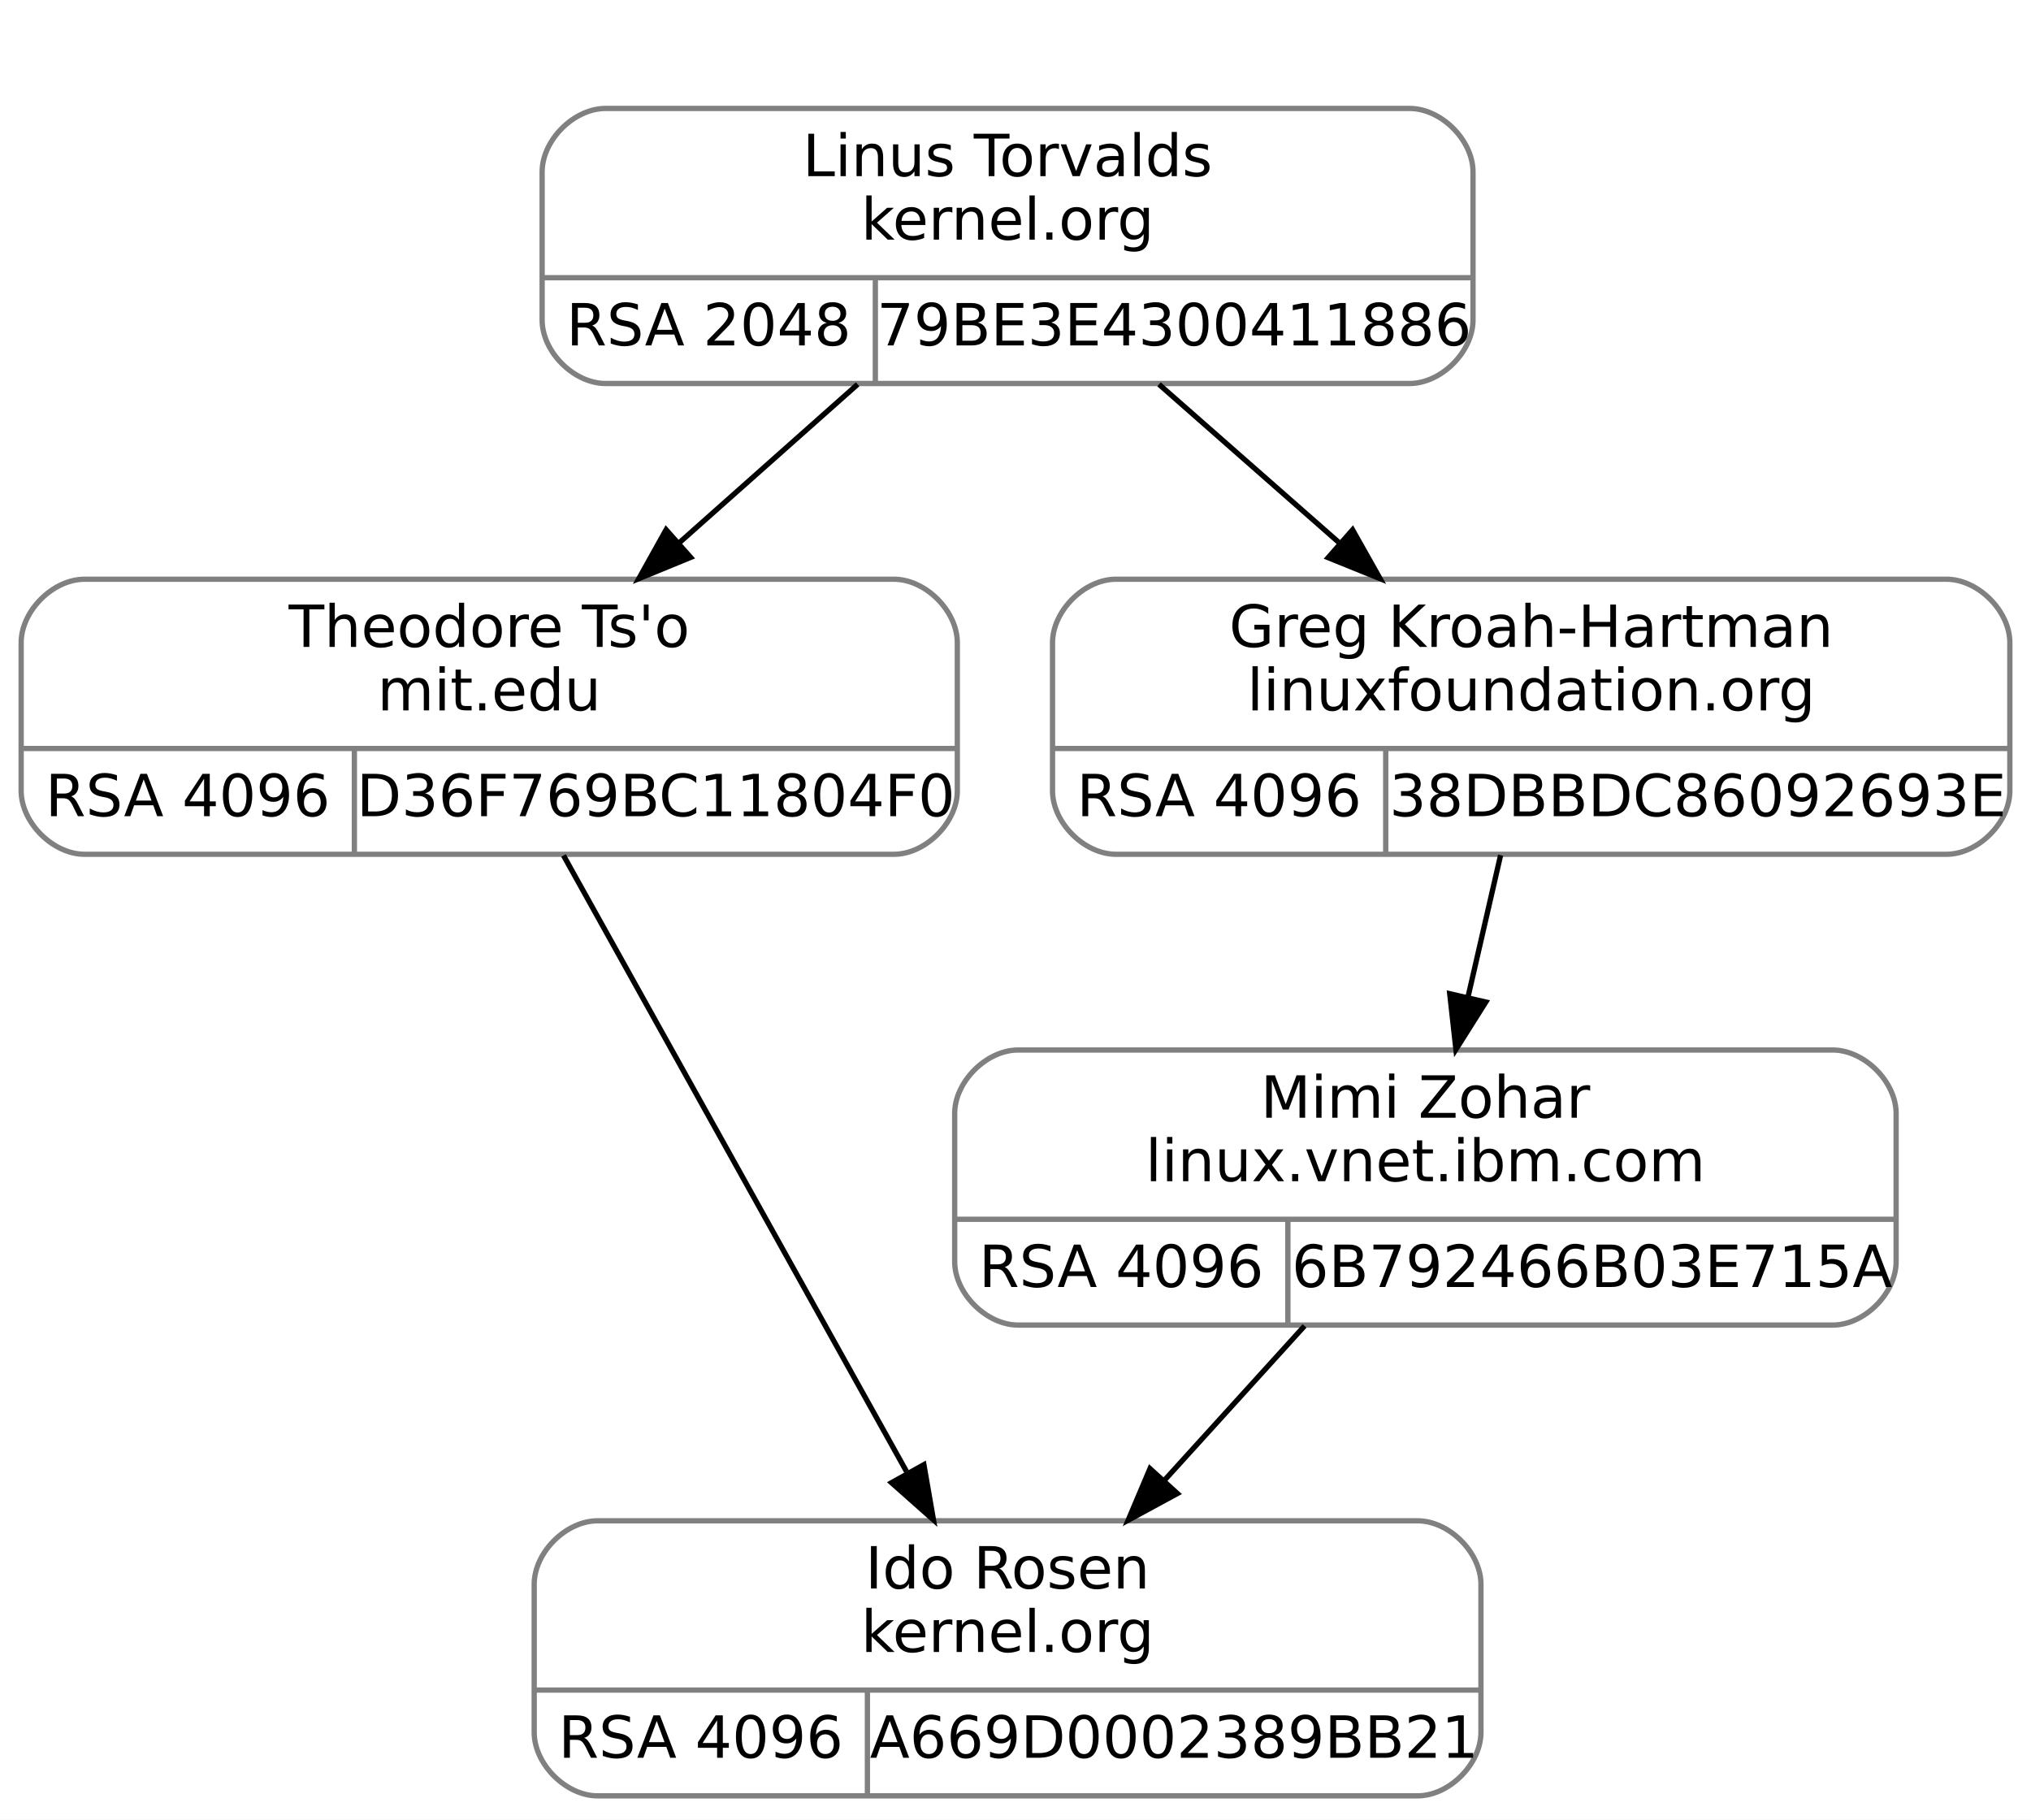
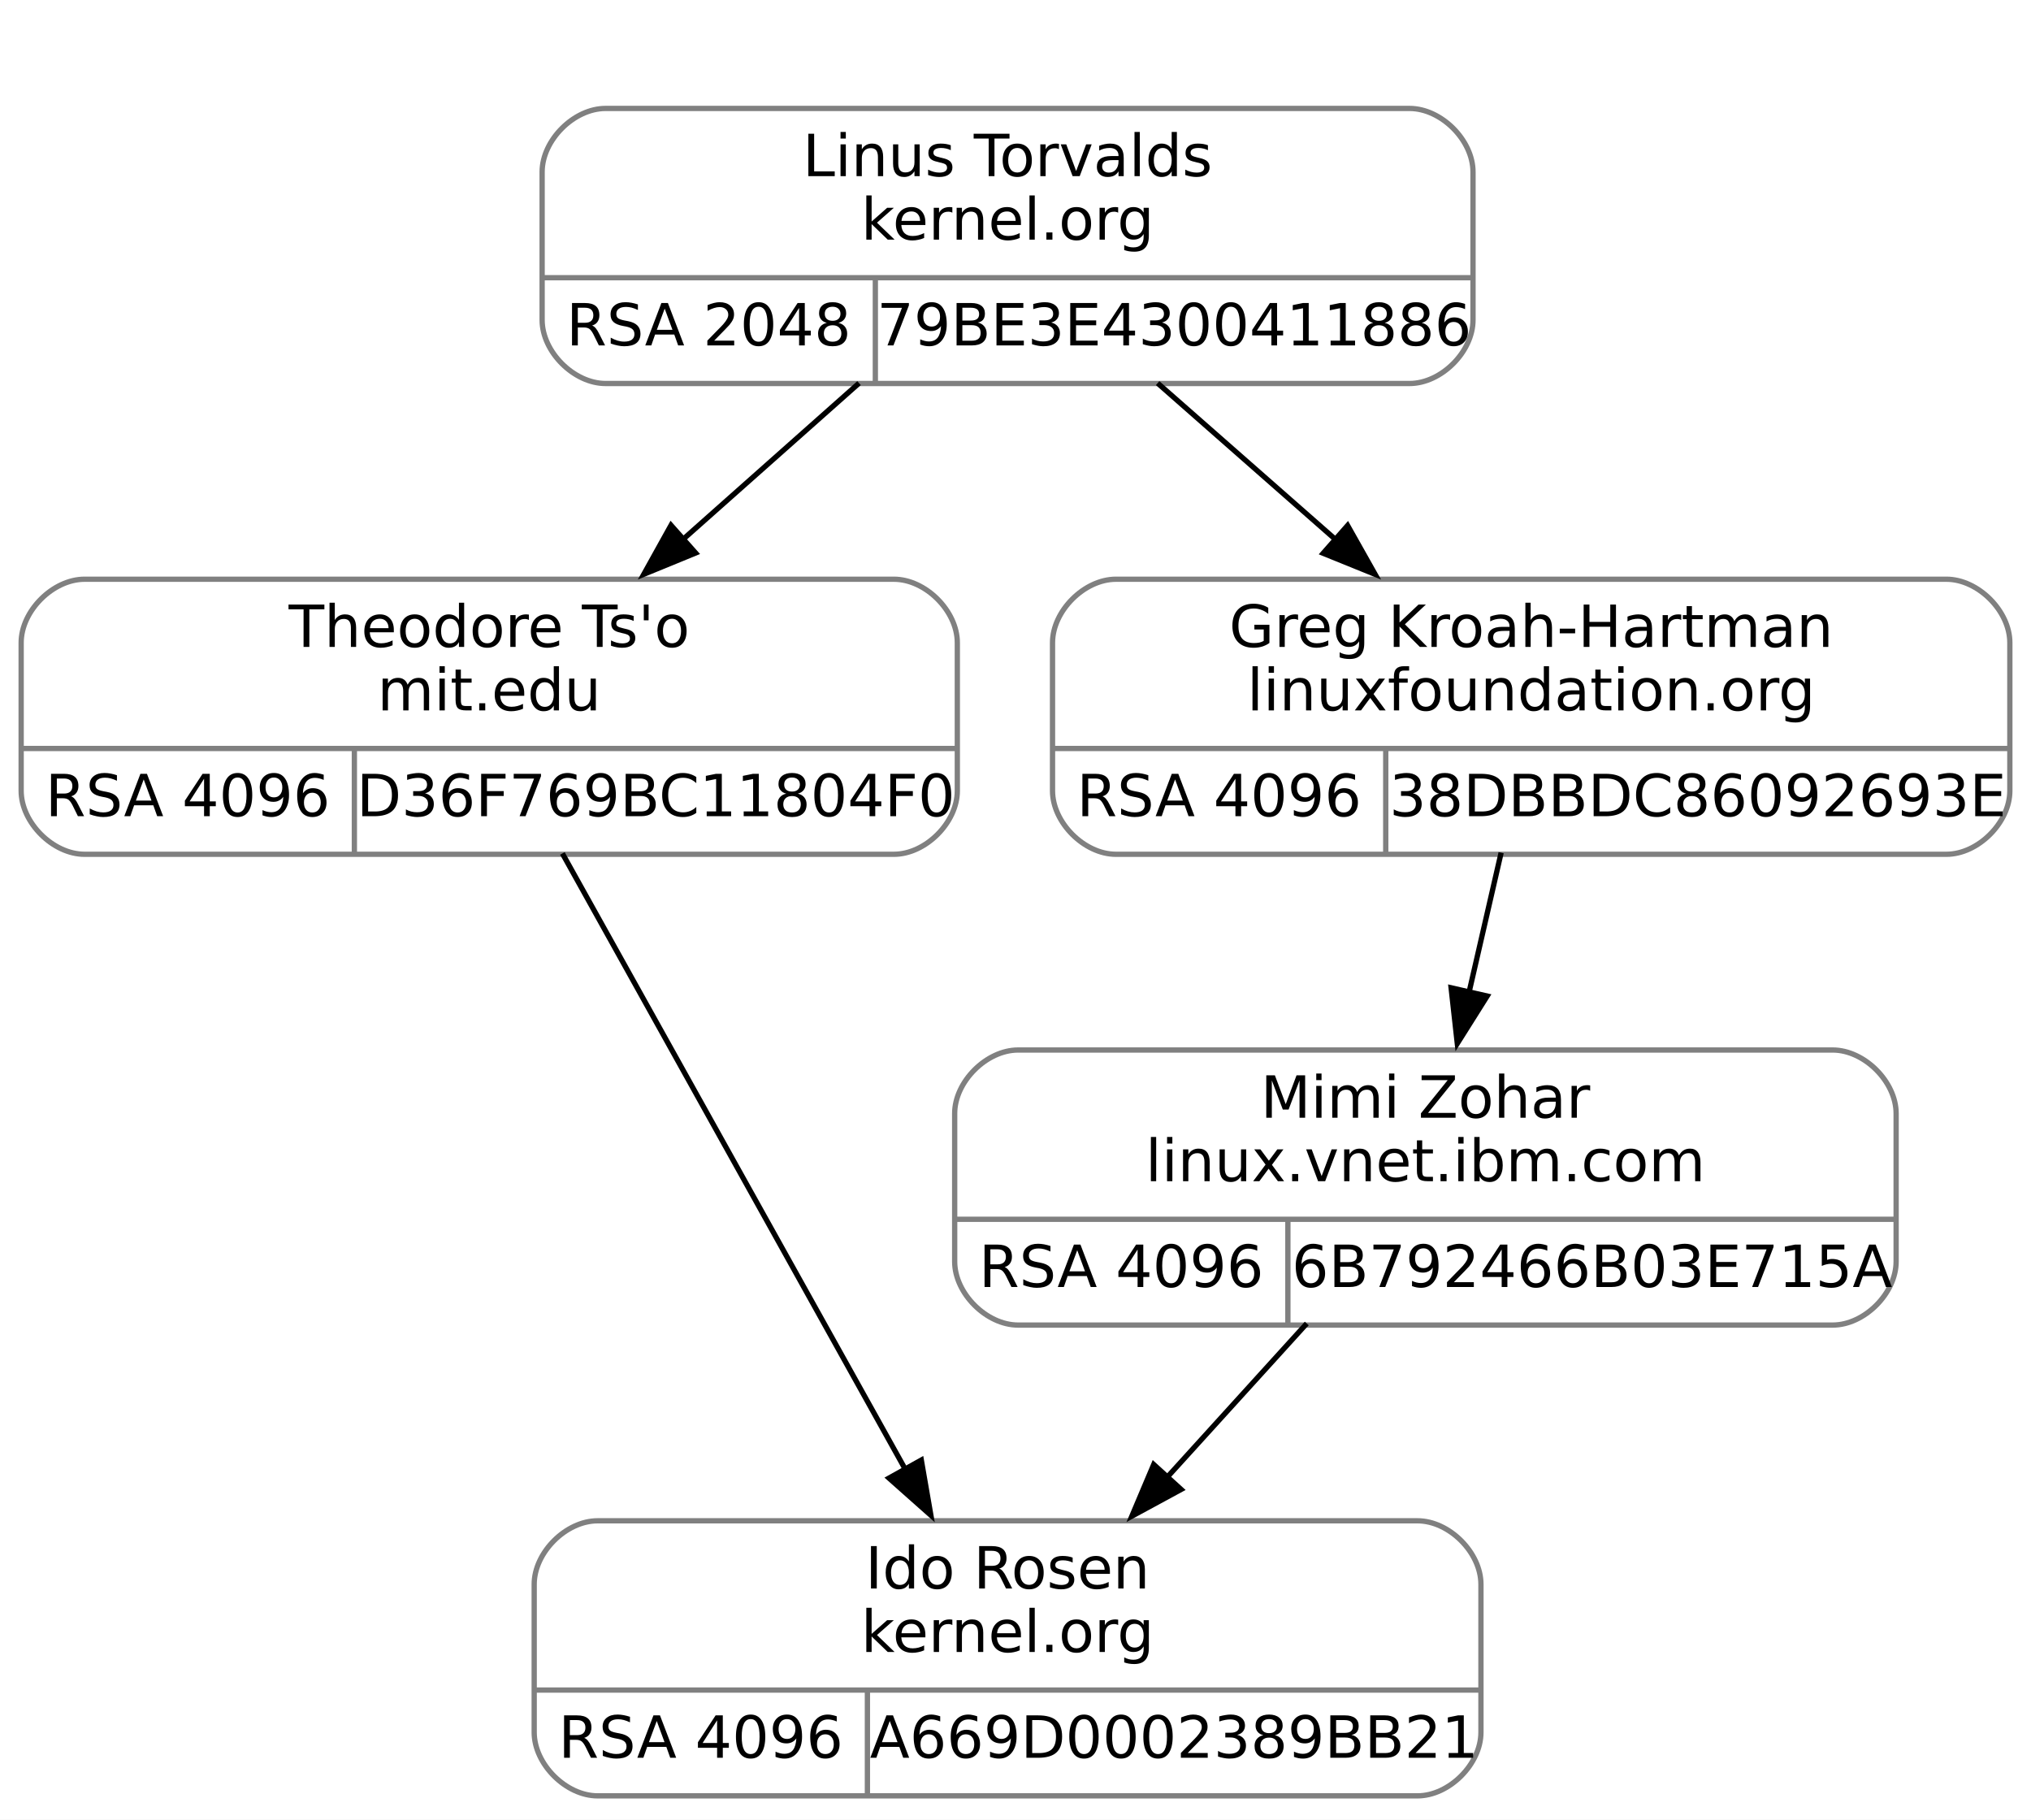
<svg xmlns="http://www.w3.org/2000/svg" width="384pt" height="344pt" viewBox="0.00 0.00 384.00 344.00">
  <g id="graph0" class="graph" transform="scale(1 1) rotate(0) translate(4 340)">
-     <polygon fill="white" stroke="transparent" points="-4,4 -4,-340 380,-340 380,4 -4,4" />
+     <polygon fill="white" stroke="none" points="-4,4 -4,-340 380,-340 380,4 -4,4" />
    <g id="clust1" class="cluster">
      <polygon fill="none" stroke="white" points="90.5,-259 90.5,-328 282.5,-328 282.5,-259 90.5,-259" />
    </g>
    <g id="node1" class="node">
      <path fill="none" stroke="gray" d="M12,-178.5C12,-178.5 165,-178.5 165,-178.5 171,-178.5 177,-184.5 177,-190.5 177,-190.5 177,-218.5 177,-218.5 177,-224.5 171,-230.5 165,-230.5 165,-230.5 12,-230.5 12,-230.5 6,-230.5 0,-224.5 0,-218.5 0,-218.5 0,-190.5 0,-190.5 0,-184.5 6,-178.5 12,-178.5" />
      <text text-anchor="middle" x="88.5" y="-217.7" font-family="droid sans,dejavu sans,helvetica" font-size="11.00">Theodore Ts'o</text>
      <text text-anchor="middle" x="88.5" y="-205.7" font-family="droid sans,dejavu sans,helvetica" font-size="11.00">mit.edu</text>
-       <polyline fill="none" stroke="gray" points="0,-198.5 177,-198.5 " />
+       <polyline fill="none" stroke="gray" points="0,-198.5 177,-198.5" />
      <text text-anchor="middle" x="31.5" y="-185.7" font-family="droid sans,dejavu sans,helvetica" font-size="11.00">RSA 4096</text>
-       <polyline fill="none" stroke="gray" points="63,-178.5 63,-198.5 " />
+       <polyline fill="none" stroke="gray" points="63,-178.5 63,-198.5" />
      <text text-anchor="middle" x="120" y="-185.7" font-family="droid sans,dejavu sans,helvetica" font-size="11.00">D36F769BC11804F0</text>
    </g>
    <g id="node3" class="node">
      <path fill="none" stroke="gray" d="M109,-0.5C109,-0.5 264,-0.5 264,-0.5 270,-0.5 276,-6.5 276,-12.5 276,-12.5 276,-40.5 276,-40.5 276,-46.5 270,-52.5 264,-52.5 264,-52.5 109,-52.5 109,-52.5 103,-52.5 97,-46.5 97,-40.5 97,-40.5 97,-12.5 97,-12.5 97,-6.5 103,-0.5 109,-0.5" />
      <text text-anchor="middle" x="186.5" y="-39.7" font-family="droid sans,dejavu sans,helvetica" font-size="11.00">Ido Rosen</text>
      <text text-anchor="middle" x="186.5" y="-27.7" font-family="droid sans,dejavu sans,helvetica" font-size="11.00">kernel.org</text>
-       <polyline fill="none" stroke="gray" points="97,-20.5 276,-20.5 " />
+       <polyline fill="none" stroke="gray" points="97,-20.5 276,-20.5" />
      <text text-anchor="middle" x="128.5" y="-7.7" font-family="droid sans,dejavu sans,helvetica" font-size="11.00">RSA 4096</text>
-       <polyline fill="none" stroke="gray" points="160,-0.5 160,-20.5 " />
+       <polyline fill="none" stroke="gray" points="160,-0.5 160,-20.5" />
      <text text-anchor="middle" x="218" y="-7.7" font-family="droid sans,dejavu sans,helvetica" font-size="11.00">A669D0002389BB21</text>
    </g>
    <g id="edge2" class="edge">
-       <path fill="none" stroke="black" d="M102.54,-178.28C119.57,-147.7 148.35,-96.01 167.39,-61.82" />
-       <polygon fill="black" stroke="black" points="170.68,-63.11 172.49,-52.67 164.56,-59.7 170.68,-63.11" />
+       <path fill="none" stroke="black" d="M102.33,-178.66C119.26,-148.26 148.02,-96.61 167.14,-62.27" />
+       <polygon fill="black" stroke="black" points="170.19,-63.98 172,-53.54 164.08,-60.57 170.19,-63.98" />
    </g>
    <g id="node2" class="node">
      <path fill="none" stroke="gray" d="M110.5,-267.5C110.5,-267.5 262.5,-267.5 262.5,-267.5 268.5,-267.5 274.5,-273.5 274.5,-279.5 274.5,-279.5 274.5,-307.5 274.5,-307.5 274.5,-313.5 268.5,-319.5 262.5,-319.5 262.5,-319.5 110.5,-319.5 110.5,-319.5 104.5,-319.5 98.5,-313.5 98.5,-307.5 98.5,-307.5 98.5,-279.5 98.5,-279.5 98.5,-273.5 104.5,-267.5 110.5,-267.5" />
      <text text-anchor="middle" x="186.5" y="-306.7" font-family="droid sans,dejavu sans,helvetica" font-size="11.00">Linus Torvalds</text>
      <text text-anchor="middle" x="186.5" y="-294.7" font-family="droid sans,dejavu sans,helvetica" font-size="11.00">kernel.org</text>
-       <polyline fill="none" stroke="gray" points="98.5,-287.5 274.5,-287.5 " />
+       <polyline fill="none" stroke="gray" points="98.5,-287.5 274.5,-287.5" />
      <text text-anchor="middle" x="130" y="-274.7" font-family="droid sans,dejavu sans,helvetica" font-size="11.00">RSA 2048</text>
-       <polyline fill="none" stroke="gray" points="161.5,-267.5 161.5,-287.5 " />
+       <polyline fill="none" stroke="gray" points="161.5,-267.5 161.5,-287.5" />
      <text text-anchor="middle" x="218" y="-274.7" font-family="droid sans,dejavu sans,helvetica" font-size="11.00">79BE3E4300411886</text>
    </g>
    <g id="edge1" class="edge">
-       <path fill="none" stroke="black" d="M158.15,-267.34C147.59,-257.96 135.46,-247.19 124.31,-237.29" />
-       <polygon fill="black" stroke="black" points="126.58,-234.63 116.78,-230.61 121.94,-239.86 126.58,-234.63" />
+       <path fill="none" stroke="black" d="M158.42,-267.57C148.06,-258.38 136.18,-247.82 125.17,-238.06" />
+       <polygon fill="black" stroke="black" points="127.52,-235.46 117.72,-231.44 122.87,-240.7 127.52,-235.46" />
    </g>
    <g id="node4" class="node">
      <path fill="none" stroke="gray" d="M207,-178.5C207,-178.5 364,-178.5 364,-178.5 370,-178.5 376,-184.5 376,-190.5 376,-190.5 376,-218.5 376,-218.5 376,-224.5 370,-230.5 364,-230.5 364,-230.5 207,-230.5 207,-230.5 201,-230.5 195,-224.5 195,-218.5 195,-218.5 195,-190.5 195,-190.5 195,-184.5 201,-178.5 207,-178.5" />
      <text text-anchor="middle" x="285.5" y="-217.7" font-family="droid sans,dejavu sans,helvetica" font-size="11.00">Greg Kroah-Hartman</text>
      <text text-anchor="middle" x="285.5" y="-205.7" font-family="droid sans,dejavu sans,helvetica" font-size="11.00">linuxfoundation.org</text>
-       <polyline fill="none" stroke="gray" points="195,-198.5 376,-198.5 " />
+       <polyline fill="none" stroke="gray" points="195,-198.5 376,-198.5" />
      <text text-anchor="middle" x="226.5" y="-185.7" font-family="droid sans,dejavu sans,helvetica" font-size="11.00">RSA 4096</text>
-       <polyline fill="none" stroke="gray" points="258,-178.5 258,-198.5 " />
+       <polyline fill="none" stroke="gray" points="258,-178.5 258,-198.5" />
      <text text-anchor="middle" x="317" y="-185.7" font-family="droid sans,dejavu sans,helvetica" font-size="11.00">38DBBDC86092693E</text>
    </g>
    <g id="edge3" class="edge">
-       <path fill="none" stroke="black" d="M215.13,-267.34C225.81,-257.96 238.06,-247.19 249.32,-237.29" />
-       <polygon fill="black" stroke="black" points="251.73,-239.84 256.93,-230.61 247.11,-234.58 251.73,-239.84" />
+       <path fill="none" stroke="black" d="M214.87,-267.57C225.43,-258.29 237.58,-247.61 248.78,-237.77" />
+       <polygon fill="black" stroke="black" points="250.79,-240.66 255.99,-231.43 246.17,-235.41 250.79,-240.66" />
    </g>
    <g id="node5" class="node">
      <path fill="none" stroke="gray" d="M188.5,-89.5C188.5,-89.5 342.5,-89.5 342.5,-89.5 348.5,-89.5 354.5,-95.5 354.5,-101.5 354.5,-101.5 354.5,-129.5 354.5,-129.5 354.5,-135.5 348.5,-141.5 342.5,-141.5 342.5,-141.5 188.5,-141.5 188.5,-141.5 182.5,-141.5 176.5,-135.5 176.5,-129.5 176.5,-129.5 176.5,-101.5 176.5,-101.5 176.5,-95.5 182.5,-89.5 188.5,-89.5" />
      <text text-anchor="middle" x="265.5" y="-128.7" font-family="droid sans,dejavu sans,helvetica" font-size="11.00">Mimi Zohar</text>
      <text text-anchor="middle" x="265.5" y="-116.7" font-family="droid sans,dejavu sans,helvetica" font-size="11.00">linux.vnet.ibm.com</text>
-       <polyline fill="none" stroke="gray" points="176.5,-109.5 354.5,-109.5 " />
+       <polyline fill="none" stroke="gray" points="176.5,-109.5 354.5,-109.5" />
      <text text-anchor="middle" x="208" y="-96.7" font-family="droid sans,dejavu sans,helvetica" font-size="11.00">RSA 4096</text>
-       <polyline fill="none" stroke="gray" points="239.5,-89.5 239.5,-109.5 " />
+       <polyline fill="none" stroke="gray" points="239.5,-89.5 239.5,-109.5" />
      <text text-anchor="middle" x="297" y="-96.7" font-family="droid sans,dejavu sans,helvetica" font-size="11.00">6B792466B03E715A</text>
    </g>
    <g id="edge4" class="edge">
-       <path fill="none" stroke="black" d="M279.72,-178.34C277.79,-169.95 275.6,-160.45 273.54,-151.46" />
-       <polygon fill="black" stroke="black" points="276.92,-150.57 271.27,-141.61 270.1,-152.14 276.92,-150.57" />
+       <path fill="none" stroke="black" d="M279.82,-178.8C277.92,-170.54 275.76,-161.15 273.71,-152.22" />
+       <polygon fill="black" stroke="black" points="277.18,-151.7 271.53,-142.73 270.36,-153.26 277.18,-151.7" />
    </g>
    <g id="edge5" class="edge">
-       <path fill="none" stroke="black" d="M242.65,-89.34C234.38,-80.23 224.92,-69.81 216.15,-60.15" />
-       <polygon fill="black" stroke="black" points="218.61,-57.66 209.3,-52.61 213.43,-62.36 218.61,-57.66" />
+       <path fill="none" stroke="black" d="M243.07,-89.8C234.82,-80.71 225.33,-70.26 216.51,-60.55" />
+       <polygon fill="black" stroke="black" points="219.31,-58.43 210,-53.38 214.13,-63.14 219.31,-58.43" />
    </g>
  </g>
</svg>
